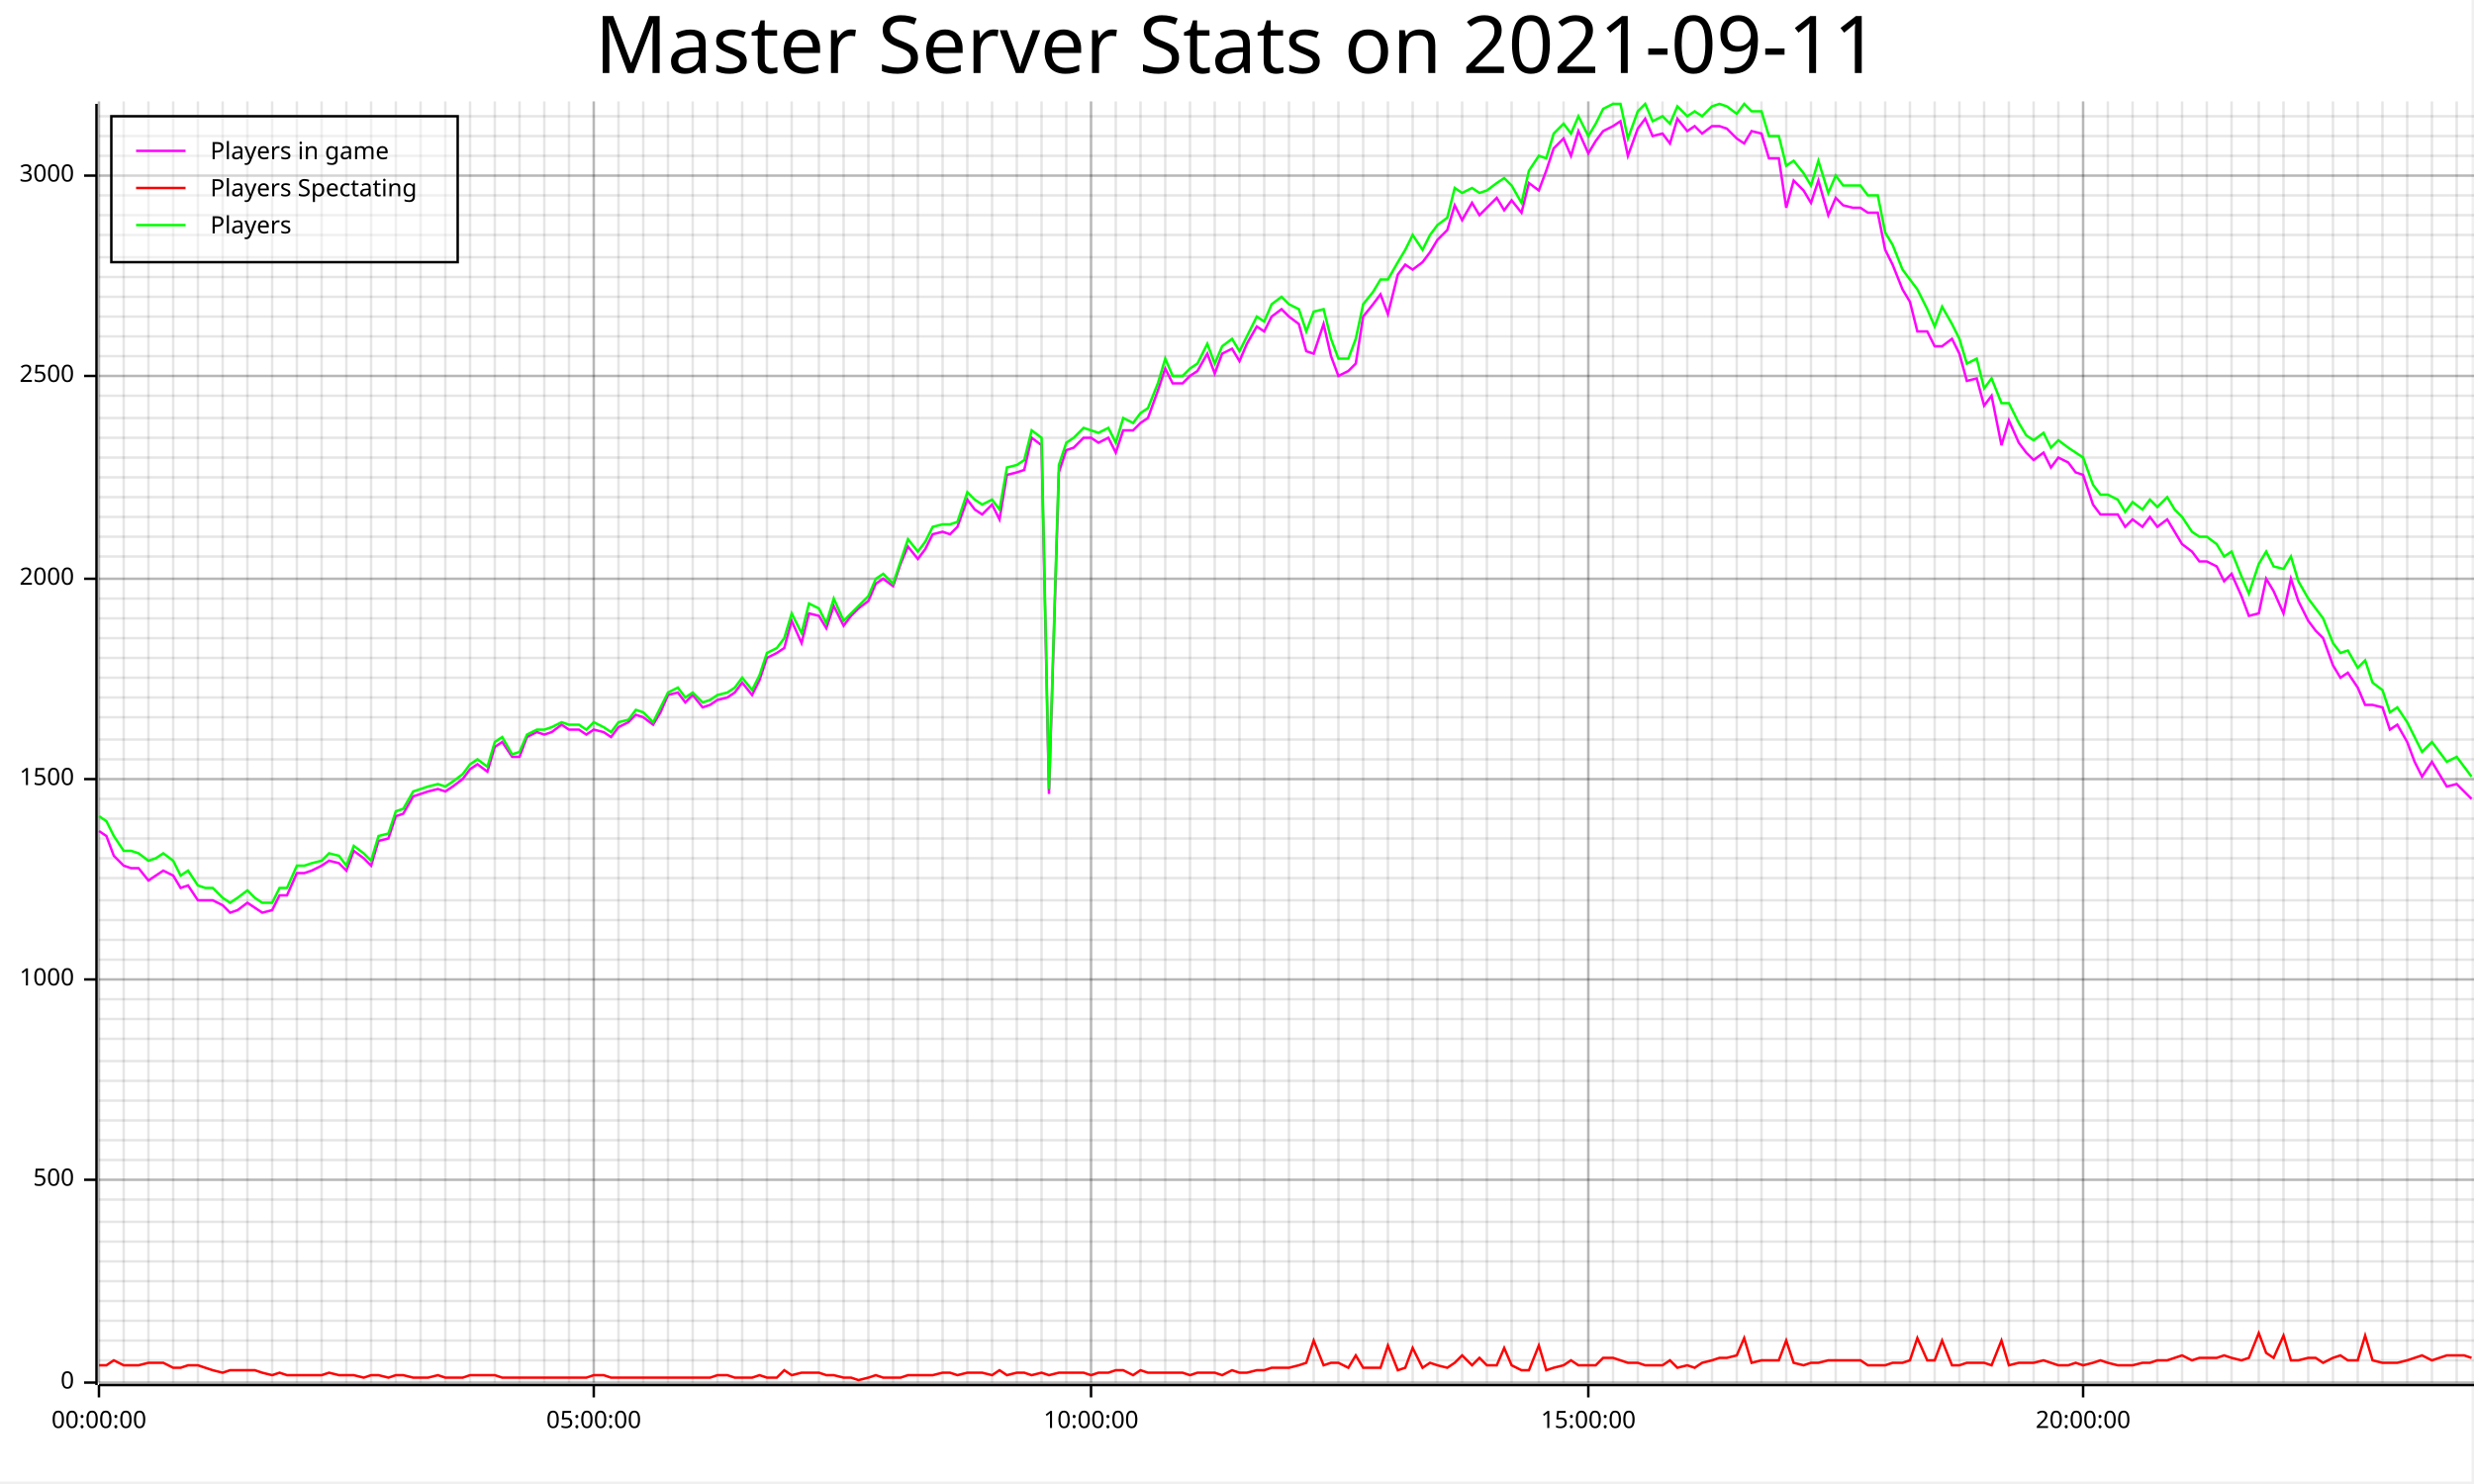
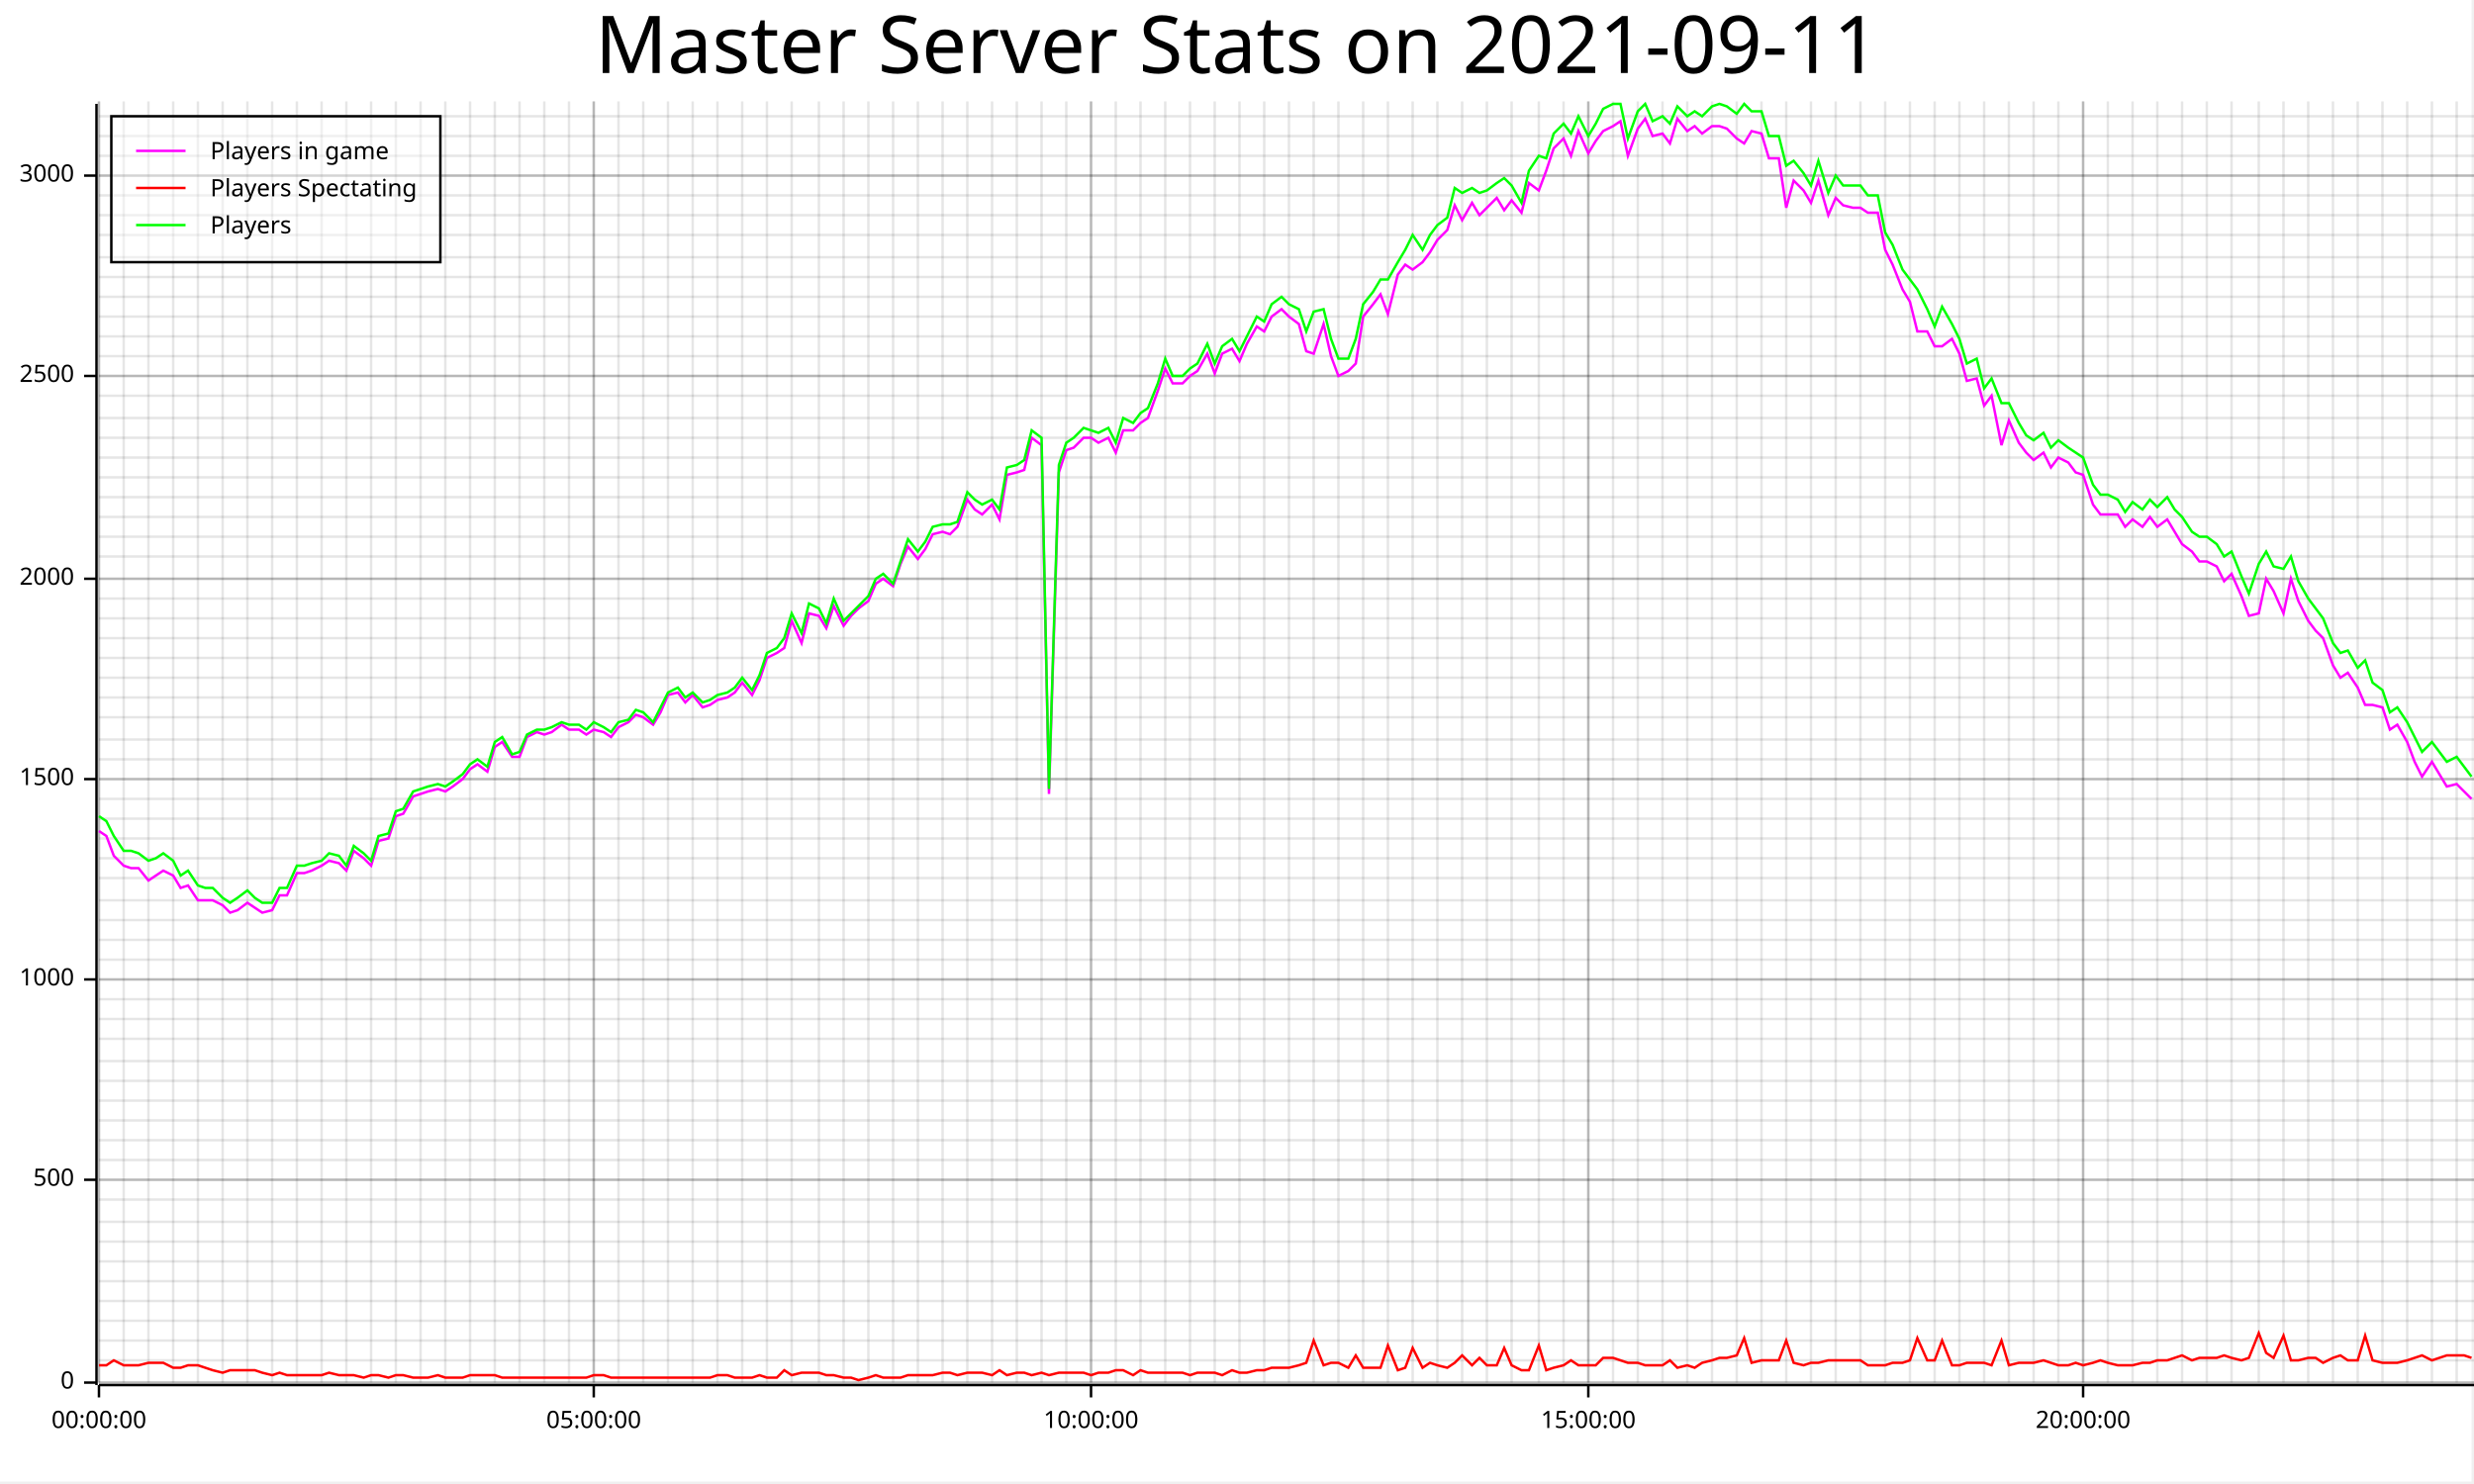
<svg xmlns="http://www.w3.org/2000/svg" width="1000" height="600" viewBox="0 0 1000 600">
  <rect x="0" y="0" width="999" height="599" opacity="1" fill="#FFFFFF" stroke="none" />
  <text x="500" y="5" dy="0.76em" text-anchor="middle" font-family="sans-serif" font-size="32.258" opacity="1" fill="#000000">
Master Server Stats on 2021-09-11
</text>
  <line opacity="0.1" stroke="#000000" stroke-width="1" x1="40" y1="559" x2="40" y2="41" />
  <line opacity="0.1" stroke="#000000" stroke-width="1" x1="50" y1="559" x2="50" y2="41" />
  <line opacity="0.1" stroke="#000000" stroke-width="1" x1="60" y1="559" x2="60" y2="41" />
  <line opacity="0.1" stroke="#000000" stroke-width="1" x1="70" y1="559" x2="70" y2="41" />
  <line opacity="0.1" stroke="#000000" stroke-width="1" x1="80" y1="559" x2="80" y2="41" />
  <line opacity="0.1" stroke="#000000" stroke-width="1" x1="90" y1="559" x2="90" y2="41" />
  <line opacity="0.1" stroke="#000000" stroke-width="1" x1="100" y1="559" x2="100" y2="41" />
  <line opacity="0.1" stroke="#000000" stroke-width="1" x1="110" y1="559" x2="110" y2="41" />
  <line opacity="0.1" stroke="#000000" stroke-width="1" x1="120" y1="559" x2="120" y2="41" />
  <line opacity="0.1" stroke="#000000" stroke-width="1" x1="130" y1="559" x2="130" y2="41" />
  <line opacity="0.1" stroke="#000000" stroke-width="1" x1="140" y1="559" x2="140" y2="41" />
  <line opacity="0.1" stroke="#000000" stroke-width="1" x1="150" y1="559" x2="150" y2="41" />
  <line opacity="0.1" stroke="#000000" stroke-width="1" x1="160" y1="559" x2="160" y2="41" />
  <line opacity="0.1" stroke="#000000" stroke-width="1" x1="170" y1="559" x2="170" y2="41" />
  <line opacity="0.1" stroke="#000000" stroke-width="1" x1="180" y1="559" x2="180" y2="41" />
  <line opacity="0.1" stroke="#000000" stroke-width="1" x1="190" y1="559" x2="190" y2="41" />
  <line opacity="0.1" stroke="#000000" stroke-width="1" x1="200" y1="559" x2="200" y2="41" />
  <line opacity="0.1" stroke="#000000" stroke-width="1" x1="210" y1="559" x2="210" y2="41" />
  <line opacity="0.1" stroke="#000000" stroke-width="1" x1="220" y1="559" x2="220" y2="41" />
  <line opacity="0.1" stroke="#000000" stroke-width="1" x1="230" y1="559" x2="230" y2="41" />
  <line opacity="0.1" stroke="#000000" stroke-width="1" x1="240" y1="559" x2="240" y2="41" />
  <line opacity="0.1" stroke="#000000" stroke-width="1" x1="250" y1="559" x2="250" y2="41" />
  <line opacity="0.1" stroke="#000000" stroke-width="1" x1="260" y1="559" x2="260" y2="41" />
  <line opacity="0.1" stroke="#000000" stroke-width="1" x1="270" y1="559" x2="270" y2="41" />
  <line opacity="0.1" stroke="#000000" stroke-width="1" x1="280" y1="559" x2="280" y2="41" />
  <line opacity="0.1" stroke="#000000" stroke-width="1" x1="290" y1="559" x2="290" y2="41" />
  <line opacity="0.1" stroke="#000000" stroke-width="1" x1="300" y1="559" x2="300" y2="41" />
  <line opacity="0.1" stroke="#000000" stroke-width="1" x1="310" y1="559" x2="310" y2="41" />
  <line opacity="0.1" stroke="#000000" stroke-width="1" x1="320" y1="559" x2="320" y2="41" />
  <line opacity="0.1" stroke="#000000" stroke-width="1" x1="331" y1="559" x2="331" y2="41" />
  <line opacity="0.1" stroke="#000000" stroke-width="1" x1="341" y1="559" x2="341" y2="41" />
  <line opacity="0.1" stroke="#000000" stroke-width="1" x1="351" y1="559" x2="351" y2="41" />
  <line opacity="0.1" stroke="#000000" stroke-width="1" x1="361" y1="559" x2="361" y2="41" />
  <line opacity="0.1" stroke="#000000" stroke-width="1" x1="371" y1="559" x2="371" y2="41" />
  <line opacity="0.1" stroke="#000000" stroke-width="1" x1="381" y1="559" x2="381" y2="41" />
  <line opacity="0.1" stroke="#000000" stroke-width="1" x1="391" y1="559" x2="391" y2="41" />
  <line opacity="0.1" stroke="#000000" stroke-width="1" x1="401" y1="559" x2="401" y2="41" />
  <line opacity="0.1" stroke="#000000" stroke-width="1" x1="411" y1="559" x2="411" y2="41" />
  <line opacity="0.1" stroke="#000000" stroke-width="1" x1="421" y1="559" x2="421" y2="41" />
  <line opacity="0.1" stroke="#000000" stroke-width="1" x1="431" y1="559" x2="431" y2="41" />
  <line opacity="0.1" stroke="#000000" stroke-width="1" x1="441" y1="559" x2="441" y2="41" />
  <line opacity="0.1" stroke="#000000" stroke-width="1" x1="451" y1="559" x2="451" y2="41" />
  <line opacity="0.1" stroke="#000000" stroke-width="1" x1="461" y1="559" x2="461" y2="41" />
  <line opacity="0.1" stroke="#000000" stroke-width="1" x1="471" y1="559" x2="471" y2="41" />
  <line opacity="0.1" stroke="#000000" stroke-width="1" x1="481" y1="559" x2="481" y2="41" />
  <line opacity="0.1" stroke="#000000" stroke-width="1" x1="491" y1="559" x2="491" y2="41" />
  <line opacity="0.1" stroke="#000000" stroke-width="1" x1="501" y1="559" x2="501" y2="41" />
  <line opacity="0.1" stroke="#000000" stroke-width="1" x1="511" y1="559" x2="511" y2="41" />
  <line opacity="0.1" stroke="#000000" stroke-width="1" x1="521" y1="559" x2="521" y2="41" />
  <line opacity="0.1" stroke="#000000" stroke-width="1" x1="531" y1="559" x2="531" y2="41" />
  <line opacity="0.1" stroke="#000000" stroke-width="1" x1="541" y1="559" x2="541" y2="41" />
  <line opacity="0.1" stroke="#000000" stroke-width="1" x1="551" y1="559" x2="551" y2="41" />
  <line opacity="0.1" stroke="#000000" stroke-width="1" x1="561" y1="559" x2="561" y2="41" />
  <line opacity="0.1" stroke="#000000" stroke-width="1" x1="571" y1="559" x2="571" y2="41" />
  <line opacity="0.1" stroke="#000000" stroke-width="1" x1="581" y1="559" x2="581" y2="41" />
  <line opacity="0.1" stroke="#000000" stroke-width="1" x1="591" y1="559" x2="591" y2="41" />
  <line opacity="0.1" stroke="#000000" stroke-width="1" x1="601" y1="559" x2="601" y2="41" />
  <line opacity="0.1" stroke="#000000" stroke-width="1" x1="611" y1="559" x2="611" y2="41" />
  <line opacity="0.1" stroke="#000000" stroke-width="1" x1="622" y1="559" x2="622" y2="41" />
  <line opacity="0.1" stroke="#000000" stroke-width="1" x1="632" y1="559" x2="632" y2="41" />
  <line opacity="0.1" stroke="#000000" stroke-width="1" x1="642" y1="559" x2="642" y2="41" />
  <line opacity="0.1" stroke="#000000" stroke-width="1" x1="652" y1="559" x2="652" y2="41" />
  <line opacity="0.1" stroke="#000000" stroke-width="1" x1="662" y1="559" x2="662" y2="41" />
  <line opacity="0.1" stroke="#000000" stroke-width="1" x1="672" y1="559" x2="672" y2="41" />
  <line opacity="0.1" stroke="#000000" stroke-width="1" x1="682" y1="559" x2="682" y2="41" />
  <line opacity="0.1" stroke="#000000" stroke-width="1" x1="692" y1="559" x2="692" y2="41" />
  <line opacity="0.1" stroke="#000000" stroke-width="1" x1="702" y1="559" x2="702" y2="41" />
  <line opacity="0.1" stroke="#000000" stroke-width="1" x1="712" y1="559" x2="712" y2="41" />
  <line opacity="0.1" stroke="#000000" stroke-width="1" x1="722" y1="559" x2="722" y2="41" />
  <line opacity="0.1" stroke="#000000" stroke-width="1" x1="732" y1="559" x2="732" y2="41" />
  <line opacity="0.1" stroke="#000000" stroke-width="1" x1="742" y1="559" x2="742" y2="41" />
  <line opacity="0.1" stroke="#000000" stroke-width="1" x1="752" y1="559" x2="752" y2="41" />
  <line opacity="0.1" stroke="#000000" stroke-width="1" x1="762" y1="559" x2="762" y2="41" />
  <line opacity="0.1" stroke="#000000" stroke-width="1" x1="772" y1="559" x2="772" y2="41" />
  <line opacity="0.1" stroke="#000000" stroke-width="1" x1="782" y1="559" x2="782" y2="41" />
  <line opacity="0.1" stroke="#000000" stroke-width="1" x1="792" y1="559" x2="792" y2="41" />
  <line opacity="0.1" stroke="#000000" stroke-width="1" x1="802" y1="559" x2="802" y2="41" />
  <line opacity="0.1" stroke="#000000" stroke-width="1" x1="812" y1="559" x2="812" y2="41" />
  <line opacity="0.1" stroke="#000000" stroke-width="1" x1="822" y1="559" x2="822" y2="41" />
  <line opacity="0.1" stroke="#000000" stroke-width="1" x1="832" y1="559" x2="832" y2="41" />
  <line opacity="0.1" stroke="#000000" stroke-width="1" x1="842" y1="559" x2="842" y2="41" />
  <line opacity="0.1" stroke="#000000" stroke-width="1" x1="852" y1="559" x2="852" y2="41" />
  <line opacity="0.1" stroke="#000000" stroke-width="1" x1="862" y1="559" x2="862" y2="41" />
  <line opacity="0.1" stroke="#000000" stroke-width="1" x1="872" y1="559" x2="872" y2="41" />
  <line opacity="0.1" stroke="#000000" stroke-width="1" x1="882" y1="559" x2="882" y2="41" />
  <line opacity="0.1" stroke="#000000" stroke-width="1" x1="892" y1="559" x2="892" y2="41" />
  <line opacity="0.1" stroke="#000000" stroke-width="1" x1="902" y1="559" x2="902" y2="41" />
  <line opacity="0.1" stroke="#000000" stroke-width="1" x1="913" y1="559" x2="913" y2="41" />
  <line opacity="0.1" stroke="#000000" stroke-width="1" x1="923" y1="559" x2="923" y2="41" />
  <line opacity="0.1" stroke="#000000" stroke-width="1" x1="933" y1="559" x2="933" y2="41" />
  <line opacity="0.1" stroke="#000000" stroke-width="1" x1="943" y1="559" x2="943" y2="41" />
  <line opacity="0.1" stroke="#000000" stroke-width="1" x1="953" y1="559" x2="953" y2="41" />
  <line opacity="0.1" stroke="#000000" stroke-width="1" x1="963" y1="559" x2="963" y2="41" />
  <line opacity="0.1" stroke="#000000" stroke-width="1" x1="973" y1="559" x2="973" y2="41" />
  <line opacity="0.1" stroke="#000000" stroke-width="1" x1="983" y1="559" x2="983" y2="41" />
  <line opacity="0.1" stroke="#000000" stroke-width="1" x1="993" y1="559" x2="993" y2="41" />
  <line opacity="0.1" stroke="#000000" stroke-width="1" x1="40" y1="559" x2="1000" y2="559" />
  <line opacity="0.1" stroke="#000000" stroke-width="1" x1="40" y1="550" x2="1000" y2="550" />
  <line opacity="0.1" stroke="#000000" stroke-width="1" x1="40" y1="542" x2="1000" y2="542" />
  <line opacity="0.1" stroke="#000000" stroke-width="1" x1="40" y1="534" x2="1000" y2="534" />
  <line opacity="0.1" stroke="#000000" stroke-width="1" x1="40" y1="526" x2="1000" y2="526" />
  <line opacity="0.1" stroke="#000000" stroke-width="1" x1="40" y1="518" x2="1000" y2="518" />
  <line opacity="0.1" stroke="#000000" stroke-width="1" x1="40" y1="510" x2="1000" y2="510" />
  <line opacity="0.1" stroke="#000000" stroke-width="1" x1="40" y1="502" x2="1000" y2="502" />
  <line opacity="0.1" stroke="#000000" stroke-width="1" x1="40" y1="494" x2="1000" y2="494" />
  <line opacity="0.1" stroke="#000000" stroke-width="1" x1="40" y1="485" x2="1000" y2="485" />
  <line opacity="0.1" stroke="#000000" stroke-width="1" x1="40" y1="477" x2="1000" y2="477" />
  <line opacity="0.1" stroke="#000000" stroke-width="1" x1="40" y1="469" x2="1000" y2="469" />
  <line opacity="0.1" stroke="#000000" stroke-width="1" x1="40" y1="461" x2="1000" y2="461" />
  <line opacity="0.1" stroke="#000000" stroke-width="1" x1="40" y1="453" x2="1000" y2="453" />
  <line opacity="0.1" stroke="#000000" stroke-width="1" x1="40" y1="445" x2="1000" y2="445" />
  <line opacity="0.1" stroke="#000000" stroke-width="1" x1="40" y1="437" x2="1000" y2="437" />
  <line opacity="0.1" stroke="#000000" stroke-width="1" x1="40" y1="429" x2="1000" y2="429" />
  <line opacity="0.1" stroke="#000000" stroke-width="1" x1="40" y1="420" x2="1000" y2="420" />
  <line opacity="0.1" stroke="#000000" stroke-width="1" x1="40" y1="412" x2="1000" y2="412" />
  <line opacity="0.1" stroke="#000000" stroke-width="1" x1="40" y1="404" x2="1000" y2="404" />
  <line opacity="0.1" stroke="#000000" stroke-width="1" x1="40" y1="396" x2="1000" y2="396" />
  <line opacity="0.1" stroke="#000000" stroke-width="1" x1="40" y1="388" x2="1000" y2="388" />
  <line opacity="0.1" stroke="#000000" stroke-width="1" x1="40" y1="380" x2="1000" y2="380" />
  <line opacity="0.1" stroke="#000000" stroke-width="1" x1="40" y1="372" x2="1000" y2="372" />
  <line opacity="0.1" stroke="#000000" stroke-width="1" x1="40" y1="364" x2="1000" y2="364" />
  <line opacity="0.1" stroke="#000000" stroke-width="1" x1="40" y1="355" x2="1000" y2="355" />
  <line opacity="0.1" stroke="#000000" stroke-width="1" x1="40" y1="347" x2="1000" y2="347" />
  <line opacity="0.1" stroke="#000000" stroke-width="1" x1="40" y1="339" x2="1000" y2="339" />
  <line opacity="0.1" stroke="#000000" stroke-width="1" x1="40" y1="331" x2="1000" y2="331" />
  <line opacity="0.1" stroke="#000000" stroke-width="1" x1="40" y1="323" x2="1000" y2="323" />
  <line opacity="0.1" stroke="#000000" stroke-width="1" x1="40" y1="315" x2="1000" y2="315" />
  <line opacity="0.1" stroke="#000000" stroke-width="1" x1="40" y1="307" x2="1000" y2="307" />
  <line opacity="0.1" stroke="#000000" stroke-width="1" x1="40" y1="299" x2="1000" y2="299" />
  <line opacity="0.1" stroke="#000000" stroke-width="1" x1="40" y1="290" x2="1000" y2="290" />
  <line opacity="0.1" stroke="#000000" stroke-width="1" x1="40" y1="282" x2="1000" y2="282" />
  <line opacity="0.1" stroke="#000000" stroke-width="1" x1="40" y1="274" x2="1000" y2="274" />
  <line opacity="0.1" stroke="#000000" stroke-width="1" x1="40" y1="266" x2="1000" y2="266" />
  <line opacity="0.1" stroke="#000000" stroke-width="1" x1="40" y1="258" x2="1000" y2="258" />
  <line opacity="0.1" stroke="#000000" stroke-width="1" x1="40" y1="250" x2="1000" y2="250" />
  <line opacity="0.1" stroke="#000000" stroke-width="1" x1="40" y1="242" x2="1000" y2="242" />
  <line opacity="0.1" stroke="#000000" stroke-width="1" x1="40" y1="234" x2="1000" y2="234" />
  <line opacity="0.1" stroke="#000000" stroke-width="1" x1="40" y1="225" x2="1000" y2="225" />
  <line opacity="0.1" stroke="#000000" stroke-width="1" x1="40" y1="217" x2="1000" y2="217" />
  <line opacity="0.1" stroke="#000000" stroke-width="1" x1="40" y1="209" x2="1000" y2="209" />
  <line opacity="0.1" stroke="#000000" stroke-width="1" x1="40" y1="201" x2="1000" y2="201" />
  <line opacity="0.1" stroke="#000000" stroke-width="1" x1="40" y1="193" x2="1000" y2="193" />
  <line opacity="0.1" stroke="#000000" stroke-width="1" x1="40" y1="185" x2="1000" y2="185" />
  <line opacity="0.1" stroke="#000000" stroke-width="1" x1="40" y1="177" x2="1000" y2="177" />
  <line opacity="0.1" stroke="#000000" stroke-width="1" x1="40" y1="169" x2="1000" y2="169" />
  <line opacity="0.1" stroke="#000000" stroke-width="1" x1="40" y1="160" x2="1000" y2="160" />
  <line opacity="0.1" stroke="#000000" stroke-width="1" x1="40" y1="152" x2="1000" y2="152" />
  <line opacity="0.1" stroke="#000000" stroke-width="1" x1="40" y1="144" x2="1000" y2="144" />
  <line opacity="0.1" stroke="#000000" stroke-width="1" x1="40" y1="136" x2="1000" y2="136" />
  <line opacity="0.1" stroke="#000000" stroke-width="1" x1="40" y1="128" x2="1000" y2="128" />
  <line opacity="0.1" stroke="#000000" stroke-width="1" x1="40" y1="120" x2="1000" y2="120" />
  <line opacity="0.1" stroke="#000000" stroke-width="1" x1="40" y1="112" x2="1000" y2="112" />
  <line opacity="0.1" stroke="#000000" stroke-width="1" x1="40" y1="104" x2="1000" y2="104" />
  <line opacity="0.1" stroke="#000000" stroke-width="1" x1="40" y1="95" x2="1000" y2="95" />
  <line opacity="0.1" stroke="#000000" stroke-width="1" x1="40" y1="87" x2="1000" y2="87" />
  <line opacity="0.1" stroke="#000000" stroke-width="1" x1="40" y1="79" x2="1000" y2="79" />
  <line opacity="0.1" stroke="#000000" stroke-width="1" x1="40" y1="71" x2="1000" y2="71" />
  <line opacity="0.1" stroke="#000000" stroke-width="1" x1="40" y1="63" x2="1000" y2="63" />
  <line opacity="0.1" stroke="#000000" stroke-width="1" x1="40" y1="55" x2="1000" y2="55" />
  <line opacity="0.1" stroke="#000000" stroke-width="1" x1="40" y1="47" x2="1000" y2="47" />
  <line opacity="0.2" stroke="#000000" stroke-width="1" x1="40" y1="559" x2="40" y2="41" />
  <line opacity="0.2" stroke="#000000" stroke-width="1" x1="240" y1="559" x2="240" y2="41" />
  <line opacity="0.2" stroke="#000000" stroke-width="1" x1="441" y1="559" x2="441" y2="41" />
  <line opacity="0.2" stroke="#000000" stroke-width="1" x1="642" y1="559" x2="642" y2="41" />
  <line opacity="0.2" stroke="#000000" stroke-width="1" x1="842" y1="559" x2="842" y2="41" />
  <line opacity="0.2" stroke="#000000" stroke-width="1" x1="40" y1="559" x2="1000" y2="559" />
  <line opacity="0.2" stroke="#000000" stroke-width="1" x1="40" y1="477" x2="1000" y2="477" />
  <line opacity="0.2" stroke="#000000" stroke-width="1" x1="40" y1="396" x2="1000" y2="396" />
  <line opacity="0.2" stroke="#000000" stroke-width="1" x1="40" y1="315" x2="1000" y2="315" />
  <line opacity="0.2" stroke="#000000" stroke-width="1" x1="40" y1="234" x2="1000" y2="234" />
  <line opacity="0.2" stroke="#000000" stroke-width="1" x1="40" y1="152" x2="1000" y2="152" />
  <line opacity="0.2" stroke="#000000" stroke-width="1" x1="40" y1="71" x2="1000" y2="71" />
  <polyline fill="none" opacity="1" stroke="#000000" stroke-width="1" points="39,42 39,560 " />
  <text x="30" y="559" dy="0.5ex" text-anchor="end" font-family="sans-serif" font-size="9.677" opacity="1" fill="#000000">
0
</text>
  <polyline fill="none" opacity="1" stroke="#000000" stroke-width="1" points="34,559 39,559 " />
  <text x="30" y="477" dy="0.5ex" text-anchor="end" font-family="sans-serif" font-size="9.677" opacity="1" fill="#000000">
500
</text>
  <polyline fill="none" opacity="1" stroke="#000000" stroke-width="1" points="34,477 39,477 " />
  <text x="30" y="396" dy="0.5ex" text-anchor="end" font-family="sans-serif" font-size="9.677" opacity="1" fill="#000000">
1000
</text>
  <polyline fill="none" opacity="1" stroke="#000000" stroke-width="1" points="34,396 39,396 " />
  <text x="30" y="315" dy="0.5ex" text-anchor="end" font-family="sans-serif" font-size="9.677" opacity="1" fill="#000000">
1500
</text>
  <polyline fill="none" opacity="1" stroke="#000000" stroke-width="1" points="34,315 39,315 " />
  <text x="30" y="234" dy="0.5ex" text-anchor="end" font-family="sans-serif" font-size="9.677" opacity="1" fill="#000000">
2000
</text>
  <polyline fill="none" opacity="1" stroke="#000000" stroke-width="1" points="34,234 39,234 " />
  <text x="30" y="152" dy="0.5ex" text-anchor="end" font-family="sans-serif" font-size="9.677" opacity="1" fill="#000000">
2500
</text>
  <polyline fill="none" opacity="1" stroke="#000000" stroke-width="1" points="34,152 39,152 " />
  <text x="30" y="71" dy="0.5ex" text-anchor="end" font-family="sans-serif" font-size="9.677" opacity="1" fill="#000000">
3000
</text>
  <polyline fill="none" opacity="1" stroke="#000000" stroke-width="1" points="34,71 39,71 " />
  <polyline fill="none" opacity="1" stroke="#000000" stroke-width="1" points="40,560 1000,560 " />
  <text x="40" y="570" dy="0.76em" text-anchor="middle" font-family="sans-serif" font-size="9.677" opacity="1" fill="#000000">
00:00:00
</text>
  <polyline fill="none" opacity="1" stroke="#000000" stroke-width="1" points="40,560 40,565 " />
  <text x="240" y="570" dy="0.76em" text-anchor="middle" font-family="sans-serif" font-size="9.677" opacity="1" fill="#000000">
05:00:00
</text>
  <polyline fill="none" opacity="1" stroke="#000000" stroke-width="1" points="240,560 240,565 " />
  <text x="441" y="570" dy="0.76em" text-anchor="middle" font-family="sans-serif" font-size="9.677" opacity="1" fill="#000000">
10:00:00
</text>
  <polyline fill="none" opacity="1" stroke="#000000" stroke-width="1" points="441,560 441,565 " />
  <text x="642" y="570" dy="0.76em" text-anchor="middle" font-family="sans-serif" font-size="9.677" opacity="1" fill="#000000">
15:00:00
</text>
  <polyline fill="none" opacity="1" stroke="#000000" stroke-width="1" points="642,560 642,565 " />
  <text x="842" y="570" dy="0.76em" text-anchor="middle" font-family="sans-serif" font-size="9.677" opacity="1" fill="#000000">
20:00:00
</text>
  <polyline fill="none" opacity="1" stroke="#000000" stroke-width="1" points="842,560 842,565 " />
  <polyline fill="none" opacity="1" stroke="#FF00FF" stroke-width="1" points="40,336 43,338 46,346 50,350 53,351 56,351 60,356 63,354 66,352 70,354 73,359 76,358 80,364 83,364 86,364 90,366 93,369 96,368 100,365 103,367 106,369 110,368 113,362 116,362 120,353 123,353 126,352 130,350 133,348 137,349 140,352 143,344 147,347 150,350 153,340 157,339 160,330 163,329 167,322 170,321 173,320 177,319 180,320 183,318 187,315 190,311 193,309 197,312 200,302 203,300 207,306 210,306 213,298 217,296 220,297 223,296 227,293 230,295 234,295 237,297 240,295 244,296 247,298 250,294 254,292 257,289 260,290 264,293 267,288 270,281 274,280 277,284 280,281 284,286 287,285 290,283 294,282 297,280 300,276 304,281 307,275 310,266 314,264 317,262 320,251 324,260 327,248 331,249 334,254 337,245 341,253 344,249 347,246 351,243 354,236 357,234 361,237 364,228 367,221 371,226 374,222 377,216 381,215 384,216 387,213 391,202 394,206 397,208 401,204 404,210 407,192 411,191 414,190 417,177 421,180 424,321 428,191 431,182 434,181 438,177 441,177 444,179 448,177 451,183 454,174 458,174 461,171 464,169 468,158 471,149 474,155 478,155 481,152 484,150 488,143 491,151 494,143 498,141 501,146 504,139 508,132 511,134 514,128 518,125 521,128 525,131 528,142 531,143 535,131 538,144 541,152 545,150 548,147 551,128 555,123 558,119 561,127 565,111 568,107 571,109 575,106 578,102 581,97 585,93 588,83 591,89 595,82 598,87 601,84 605,80 608,85 611,81 615,86 618,74 622,77 625,69 628,60 632,56 635,63 638,53 642,62 645,57 648,53 652,51 655,49 658,63 662,52 665,48 668,55 672,54 675,58 678,48 682,53 685,51 688,54 692,51 695,51 698,52 702,56 705,58 708,53 712,54 715,64 719,64 722,84 725,73 729,77 732,82 735,73 739,87 742,80 745,83 749,84 752,84 755,86 759,86 762,101 765,107 769,117 772,122 775,134 779,134 782,140 785,140 789,137 792,143 795,154 799,153 802,164 805,160 809,180 812,170 816,179 819,183 822,186 826,183 829,189 832,185 836,187 839,191 842,192 846,204 849,208 852,208 856,208 859,213 862,210 866,213 869,209 872,213 876,210 879,215 882,220 886,223 889,227 892,227 896,229 899,235 902,232 906,241 909,249 913,248 916,234 919,239 923,248 926,234 929,243 933,251 936,255 939,258 943,269 946,274 949,272 953,278 956,285 959,285 963,286 966,295 969,293 973,300 976,308 979,314 983,308 986,313 989,318 993,317 996,320 999,323 " />
  <polyline fill="none" opacity="1" stroke="#FF0000" stroke-width="1" points="40,552 43,552 46,550 50,552 53,552 56,552 60,551 63,551 66,551 70,553 73,553 76,552 80,552 83,553 86,554 90,555 93,554 96,554 100,554 103,554 106,555 110,556 113,555 116,556 120,556 123,556 126,556 130,556 133,555 137,556 140,556 143,556 147,557 150,556 153,556 157,557 160,556 163,556 167,557 170,557 173,557 177,556 180,557 183,557 187,557 190,556 193,556 197,556 200,556 203,557 207,557 210,557 213,557 217,557 220,557 223,557 227,557 230,557 234,557 237,557 240,556 244,556 247,557 250,557 254,557 257,557 260,557 264,557 267,557 270,557 274,557 277,557 280,557 284,557 287,557 290,556 294,556 297,557 300,557 304,557 307,556 310,557 314,557 317,554 320,556 324,555 327,555 331,555 334,556 337,556 341,557 344,557 347,558 351,557 354,556 357,557 361,557 364,557 367,556 371,556 374,556 377,556 381,555 384,555 387,556 391,555 394,555 397,555 401,556 404,554 407,556 411,555 414,555 417,556 421,555 424,556 428,555 431,555 434,555 438,555 441,556 444,555 448,555 451,554 454,554 458,556 461,554 464,555 468,555 471,555 474,555 478,555 481,556 484,555 488,555 491,555 494,556 498,554 501,555 504,555 508,554 511,554 514,553 518,553 521,553 525,552 528,551 531,542 535,552 538,551 541,551 545,553 548,548 551,553 555,553 558,553 561,544 565,554 568,553 571,545 575,553 578,551 581,552 585,553 588,551 591,548 595,552 598,549 601,552 605,552 608,545 611,552 615,554 618,554 622,544 625,554 628,553 632,552 635,550 638,552 642,552 645,552 648,549 652,549 655,550 658,551 662,551 665,552 668,552 672,552 675,550 678,553 682,552 685,553 688,551 692,550 695,549 698,549 702,548 705,541 708,551 712,550 715,550 719,550 722,542 725,551 729,552 732,551 735,551 739,550 742,550 745,550 749,550 752,550 755,552 759,552 762,552 765,551 769,551 772,550 775,541 779,550 782,550 785,542 789,552 792,552 795,551 799,551 802,551 805,552 809,542 812,552 816,551 819,551 822,551 826,550 829,551 832,552 836,552 839,551 842,552 846,551 849,550 852,551 856,552 859,552 862,552 866,551 869,551 872,550 876,550 879,549 882,548 886,550 889,549 892,549 896,549 899,548 902,549 906,550 909,549 913,539 916,547 919,549 923,540 926,550 929,550 933,549 936,549 939,551 943,549 946,548 949,550 953,550 956,540 959,550 963,551 966,551 969,551 973,550 976,549 979,548 983,550 986,549 989,548 993,548 996,548 999,549 " />
  <polyline fill="none" opacity="1" stroke="#00FF00" stroke-width="1" points="40,330 43,332 46,338 50,344 53,344 56,345 60,348 63,347 66,345 70,348 73,354 76,352 80,358 83,359 86,359 90,363 93,365 96,363 100,360 103,363 106,365 110,365 113,359 116,359 120,350 123,350 126,349 130,348 133,345 137,346 140,350 143,342 147,345 150,348 153,338 157,337 160,328 163,327 167,320 170,319 173,318 177,317 180,318 183,316 187,313 190,309 193,307 197,310 200,300 203,298 207,305 210,304 213,297 217,295 220,295 223,294 227,292 230,293 234,293 237,295 240,292 244,294 247,296 250,292 254,291 257,287 260,288 264,292 267,286 270,280 274,278 277,282 280,280 284,284 287,283 290,281 294,280 297,278 300,274 304,279 307,273 310,264 314,262 317,258 320,248 324,256 327,244 331,246 334,252 337,242 341,251 344,248 347,245 351,241 354,234 357,232 361,236 364,227 367,218 371,223 374,219 377,213 381,212 384,212 387,211 391,199 394,202 397,204 401,202 404,206 407,189 411,188 414,186 417,174 421,177 424,319 428,188 431,179 434,177 438,173 441,174 444,175 448,173 451,179 454,169 458,171 461,167 464,165 468,155 471,145 474,152 478,152 481,149 484,147 488,139 491,147 494,140 498,137 501,142 504,136 508,128 511,130 514,123 518,120 521,123 525,125 528,134 531,126 535,125 538,137 541,145 545,145 548,137 551,123 555,118 558,113 561,113 565,106 568,101 571,95 575,101 578,95 581,91 585,88 588,76 591,78 595,76 598,78 601,77 605,74 608,72 611,75 615,82 618,69 622,63 625,64 628,54 632,50 635,54 638,47 642,55 645,50 648,44 652,42 655,42 658,56 662,45 665,42 668,49 672,47 675,50 678,43 682,47 685,45 688,47 692,43 695,42 698,43 702,46 705,42 708,45 712,45 715,55 719,55 722,67 725,65 729,70 732,75 735,65 739,78 742,71 745,75 749,75 752,75 755,79 759,79 762,94 765,99 769,109 772,113 775,117 779,125 782,132 785,124 789,131 792,137 795,147 799,145 802,157 805,153 809,163 812,163 816,171 819,176 822,178 826,175 829,181 832,178 836,181 839,183 842,185 846,196 849,200 852,200 856,202 859,207 862,203 866,206 869,202 872,205 876,201 879,206 882,209 886,215 889,217 892,217 896,220 899,225 902,223 906,233 909,240 913,228 916,223 919,229 923,230 926,225 929,235 933,242 936,246 939,250 943,260 946,264 949,263 953,270 956,267 959,276 963,279 966,288 969,286 973,292 976,298 979,304 983,300 986,304 989,308 993,306 996,310 999,314 " />
-   <rect x="45" y="47" width="140" height="59" opacity="0.4" fill="#FFFFFF" stroke="none" />
-   <rect x="45" y="47" width="140" height="59" opacity="1" fill="none" stroke="#000000" />
+   <rect x="45" y="47" width="133" height="59" opacity="0.4" fill="#FFFFFF" stroke="none" />
+   <rect x="45" y="47" width="133" height="59" opacity="1" fill="none" stroke="#000000" />
  <text x="85" y="57" dy="0.76em" text-anchor="start" font-family="sans-serif" font-size="9.677" opacity="1" fill="#000000">
Players in game
</text>
  <text x="85" y="72" dy="0.76em" text-anchor="start" font-family="sans-serif" font-size="9.677" opacity="1" fill="#000000">
Players Spectating
</text>
  <text x="85" y="87" dy="0.76em" text-anchor="start" font-family="sans-serif" font-size="9.677" opacity="1" fill="#000000">
Players
</text>
  <polyline fill="none" opacity="1" stroke="#FF00FF" stroke-width="1" points="55,61 75,61 " />
  <polyline fill="none" opacity="1" stroke="#FF0000" stroke-width="1" points="55,76 75,76 " />
  <polyline fill="none" opacity="1" stroke="#00FF00" stroke-width="1" points="55,91 75,91 " />
</svg>
